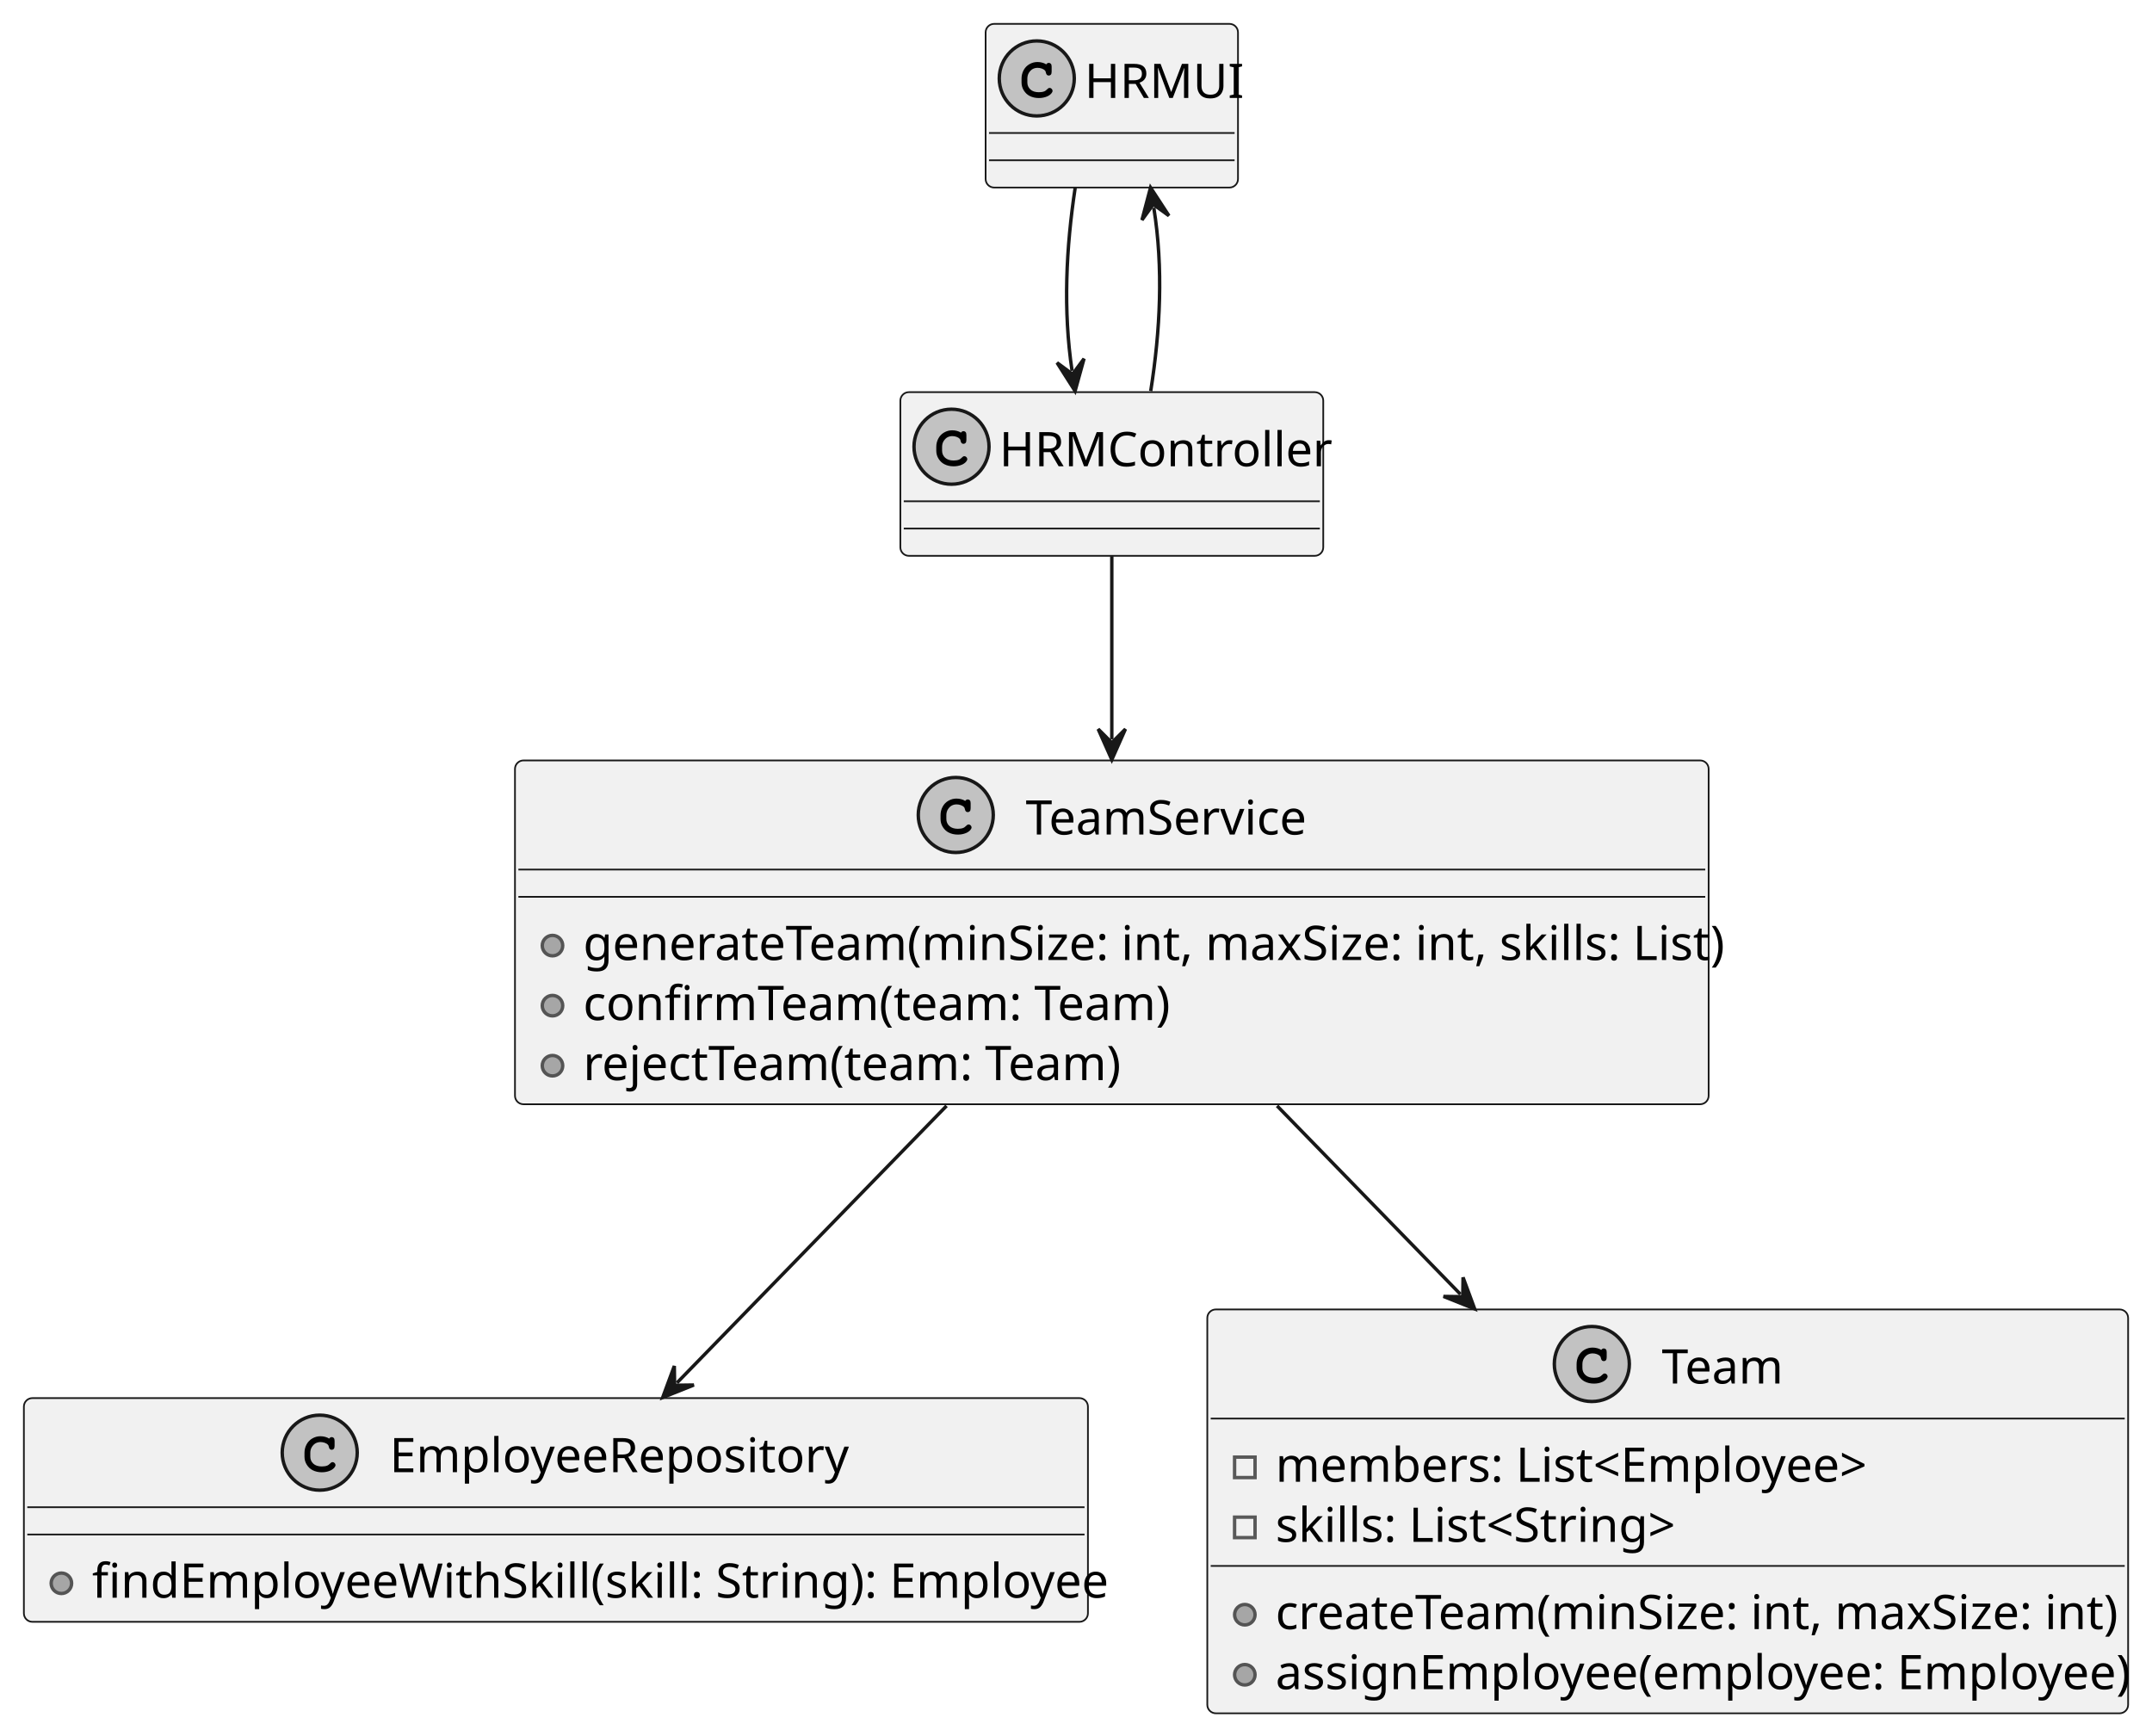
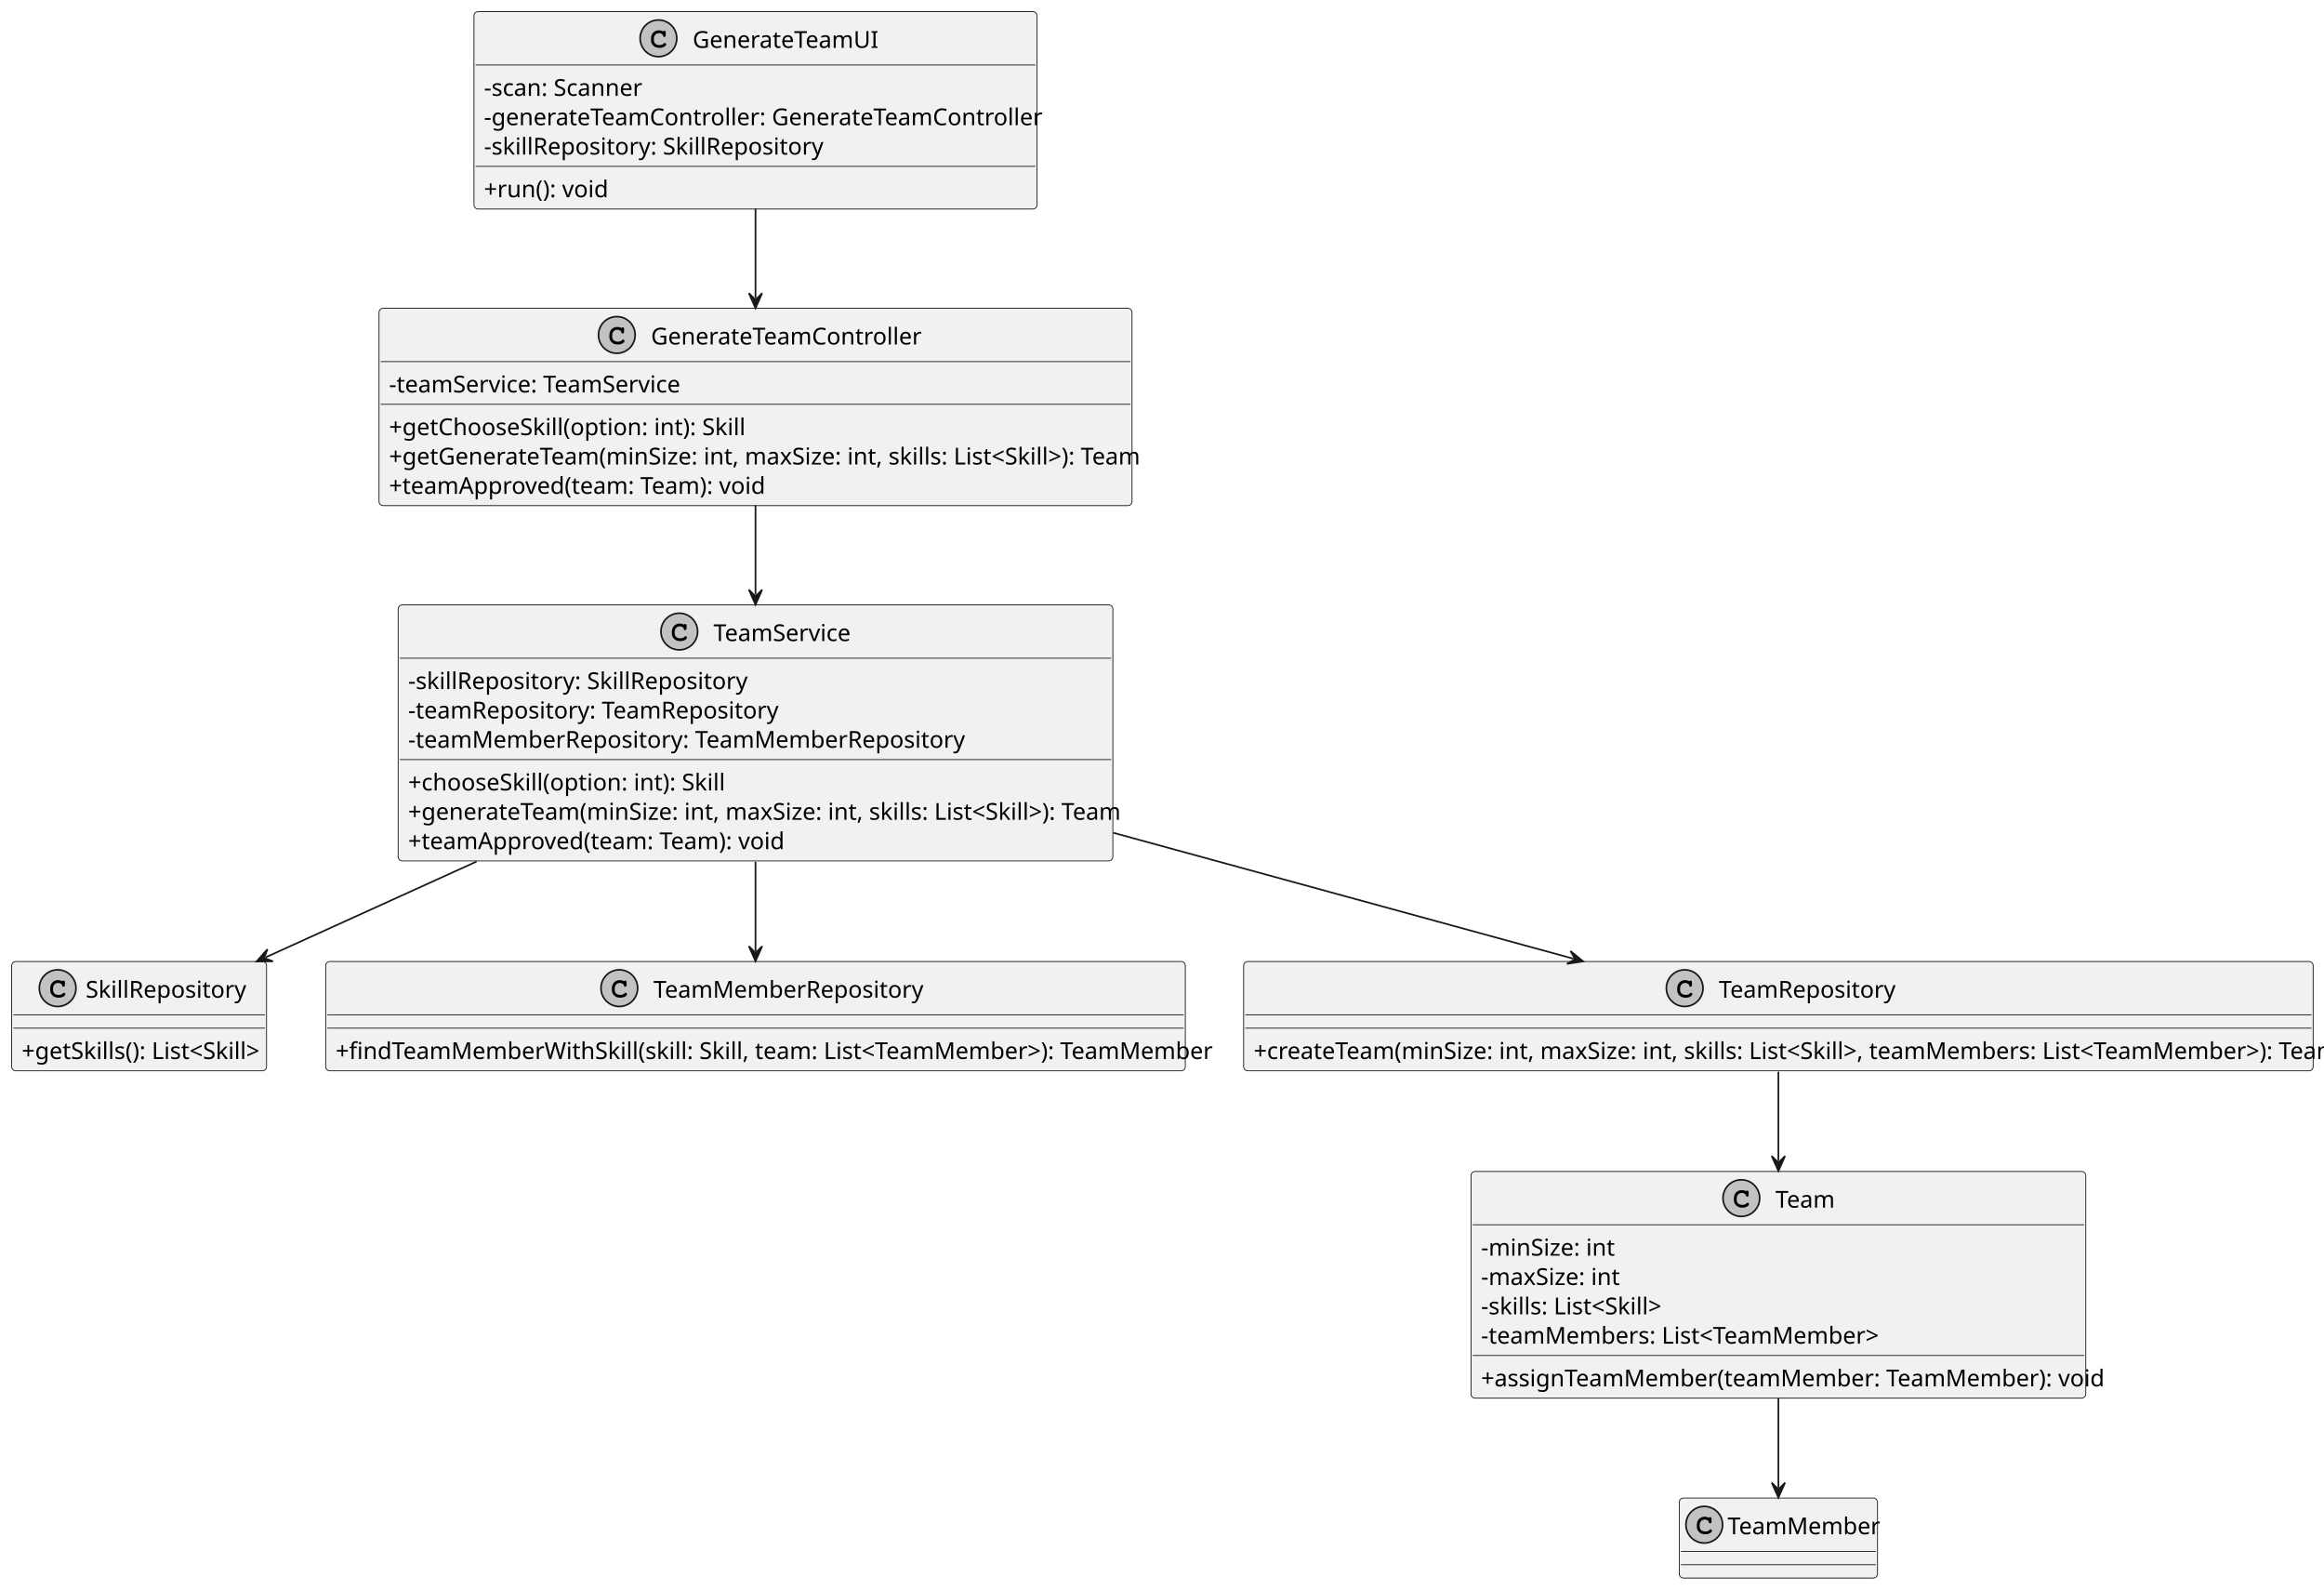
- <svg xmlns="http://www.w3.org/2000/svg" contentStyleType="text/css" height="509px" preserveAspectRatio="none" style="width:631px;height:509px;background:#FFFFFF;" version="1.1" viewBox="0 0 631 509" width="631px" zoomAndPan="magnify">
+ <svg xmlns="http://www.w3.org/2000/svg" contentStyleType="text/css" height="954px" preserveAspectRatio="none" style="width:1395px;height:954px;background:#FFFFFF;" version="1.1" viewBox="0 0 1395 954" width="1395px" zoomAndPan="magnify">
  <defs />
  <g>
-     <g id="elem_HRMUI">
-       <rect codeLine="5" fill="#F1F1F1" height="48" id="HRMUI" rx="2.5" ry="2.5" style="stroke:#181818;stroke-width:0.5;" width="74" x="289" y="7" />
-       <ellipse cx="304" cy="23" fill="#C2C2C2" rx="11" ry="11" style="stroke:#181818;stroke-width:1.0;" />
-       <path d="M306.766,18.875 Q306.922,18.656 307.109,18.547 Q307.297,18.438 307.516,18.438 Q307.891,18.438 308.125,18.703 Q308.359,18.953 308.359,19.562 L308.359,21.016 Q308.359,21.625 308.125,21.891 Q307.891,22.156 307.516,22.156 Q307.172,22.156 306.969,21.953 Q306.766,21.766 306.656,21.25 Q306.609,20.891 306.422,20.703 Q306.094,20.328 305.484,20.109 Q304.875,19.891 304.25,19.891 Q303.484,19.891 302.844,20.219 Q302.219,20.547 301.719,21.297 Q301.234,22.047 301.234,23.078 L301.234,24.172 Q301.234,25.406 302.125,26.234 Q303.016,27.047 304.609,27.047 Q305.547,27.047 306.203,26.797 Q306.594,26.641 307.016,26.203 Q307.281,25.938 307.422,25.859 Q307.578,25.781 307.781,25.781 Q308.109,25.781 308.359,26.047 Q308.625,26.297 308.625,26.641 Q308.625,26.984 308.281,27.391 Q307.781,27.969 306.984,28.297 Q305.906,28.75 304.609,28.75 Q303.094,28.75 301.891,28.125 Q300.906,27.625 300.219,26.562 Q299.531,25.484 299.531,24.203 L299.531,23.047 Q299.531,21.719 300.141,20.578 Q300.766,19.422 301.859,18.812 Q302.953,18.188 304.188,18.188 Q304.922,18.188 305.562,18.359 Q306.219,18.516 306.766,18.875 Z " fill="#000000" />
-       <text fill="#000000" font-family="sans-serif" font-size="14" lengthAdjust="spacing" textLength="42" x="318" y="28.729">HRMUI</text>
-       <line style="stroke:#181818;stroke-width:0.5;" x1="290" x2="362" y1="39" y2="39" />
-       <line style="stroke:#181818;stroke-width:0.5;" x1="290" x2="362" y1="47" y2="47" />
+     <g id="elem_GenerateTeamUI">
+       <rect codeLine="6" fill="#F1F1F1" height="118.438" id="GenerateTeamUI" rx="2.5" ry="2.5" style="stroke:#181818;stroke-width:0.5;" width="338" x="284.5" y="7" />
+       <ellipse cx="395.25" cy="23" fill="#C2C2C2" rx="11" ry="11" style="stroke:#181818;stroke-width:1.0;" />
+       <path d="M398.016,18.875 Q398.172,18.656 398.359,18.547 Q398.547,18.438 398.766,18.438 Q399.141,18.438 399.375,18.703 Q399.609,18.953 399.609,19.562 L399.609,21.016 Q399.609,21.625 399.375,21.891 Q399.141,22.156 398.766,22.156 Q398.422,22.156 398.219,21.953 Q398.016,21.766 397.906,21.25 Q397.859,20.891 397.672,20.703 Q397.344,20.328 396.734,20.109 Q396.125,19.891 395.5,19.891 Q394.734,19.891 394.094,20.219 Q393.469,20.547 392.969,21.297 Q392.484,22.047 392.484,23.078 L392.484,24.172 Q392.484,25.406 393.375,26.234 Q394.266,27.047 395.859,27.047 Q396.797,27.047 397.453,26.797 Q397.844,26.641 398.266,26.203 Q398.531,25.938 398.672,25.859 Q398.828,25.781 399.031,25.781 Q399.359,25.781 399.609,26.047 Q399.875,26.297 399.875,26.641 Q399.875,26.984 399.531,27.391 Q399.031,27.969 398.234,28.297 Q397.156,28.75 395.859,28.75 Q394.344,28.75 393.141,28.125 Q392.156,27.625 391.469,26.562 Q390.781,25.484 390.781,24.203 L390.781,23.047 Q390.781,21.719 391.391,20.578 Q392.016,19.422 393.109,18.812 Q394.203,18.188 395.438,18.188 Q396.172,18.188 396.812,18.359 Q397.469,18.516 398.016,18.875 Z " fill="#000000" />
+       <text fill="#000000" font-family="sans-serif" font-size="14" lengthAdjust="spacing" textLength="108" x="415.75" y="28.729">GenerateTeamUI</text>
+       <line style="stroke:#181818;stroke-width:0.5;" x1="285.5" x2="621.5" y1="39" y2="39" />
+       <text fill="#000000" font-family="sans-serif" font-size="14" lengthAdjust="spacing" textLength="96" x="290.5" y="57.533">-scan: Scanner</text>
+       <text fill="#000000" font-family="sans-serif" font-size="14" lengthAdjust="spacing" textLength="326" x="290.5" y="75.143">-generateTeamController: GenerateTeamController</text>
+       <text fill="#000000" font-family="sans-serif" font-size="14" lengthAdjust="spacing" textLength="197" x="290.5" y="92.752">-skillRepository: SkillRepository</text>
+       <line style="stroke:#181818;stroke-width:0.5;" x1="285.5" x2="621.5" y1="99.828" y2="99.828" />
+       <text fill="#000000" font-family="sans-serif" font-size="14" lengthAdjust="spacing" textLength="73" x="290.5" y="118.361">+run(): void</text>
    </g>
-     <g id="elem_HRMController">
-       <rect codeLine="8" fill="#F1F1F1" height="48" id="HRMController" rx="2.5" ry="2.5" style="stroke:#181818;stroke-width:0.5;" width="124" x="264" y="115" />
-       <ellipse cx="279" cy="131" fill="#C2C2C2" rx="11" ry="11" style="stroke:#181818;stroke-width:1.0;" />
-       <path d="M281.766,126.875 Q281.922,126.656 282.109,126.547 Q282.297,126.438 282.516,126.438 Q282.891,126.438 283.125,126.703 Q283.359,126.953 283.359,127.562 L283.359,129.016 Q283.359,129.625 283.125,129.891 Q282.891,130.156 282.516,130.156 Q282.172,130.156 281.969,129.953 Q281.766,129.766 281.656,129.25 Q281.609,128.891 281.422,128.703 Q281.094,128.328 280.484,128.109 Q279.875,127.891 279.25,127.891 Q278.484,127.891 277.844,128.219 Q277.219,128.547 276.719,129.297 Q276.234,130.047 276.234,131.078 L276.234,132.172 Q276.234,133.406 277.125,134.234 Q278.016,135.047 279.609,135.047 Q280.547,135.047 281.203,134.797 Q281.594,134.641 282.016,134.203 Q282.281,133.938 282.422,133.859 Q282.578,133.781 282.781,133.781 Q283.109,133.781 283.359,134.047 Q283.625,134.297 283.625,134.641 Q283.625,134.984 283.281,135.391 Q282.781,135.969 281.984,136.297 Q280.906,136.75 279.609,136.75 Q278.094,136.75 276.891,136.125 Q275.906,135.625 275.219,134.562 Q274.531,133.484 274.531,132.203 L274.531,131.047 Q274.531,129.719 275.141,128.578 Q275.766,127.422 276.859,126.812 Q277.953,126.188 279.188,126.188 Q279.922,126.188 280.562,126.359 Q281.219,126.516 281.766,126.875 Z " fill="#000000" />
-       <text fill="#000000" font-family="sans-serif" font-size="14" lengthAdjust="spacing" textLength="92" x="293" y="136.728">HRMController</text>
-       <line style="stroke:#181818;stroke-width:0.5;" x1="265" x2="387" y1="147" y2="147" />
-       <line style="stroke:#181818;stroke-width:0.5;" x1="265" x2="387" y1="155" y2="155" />
+     <g id="elem_GenerateTeamController">
+       <rect codeLine="13" fill="#F1F1F1" height="118.438" id="GenerateTeamController" rx="2.5" ry="2.5" style="stroke:#181818;stroke-width:0.5;" width="452" x="227.5" y="185" />
+       <ellipse cx="370.25" cy="201" fill="#C2C2C2" rx="11" ry="11" style="stroke:#181818;stroke-width:1.0;" />
+       <path d="M373.016,196.875 Q373.172,196.656 373.359,196.547 Q373.547,196.438 373.766,196.438 Q374.141,196.438 374.375,196.703 Q374.609,196.953 374.609,197.562 L374.609,199.016 Q374.609,199.625 374.375,199.891 Q374.141,200.156 373.766,200.156 Q373.422,200.156 373.219,199.953 Q373.016,199.766 372.906,199.25 Q372.859,198.891 372.672,198.703 Q372.344,198.328 371.734,198.109 Q371.125,197.891 370.5,197.891 Q369.734,197.891 369.094,198.219 Q368.469,198.547 367.969,199.297 Q367.484,200.047 367.484,201.078 L367.484,202.172 Q367.484,203.406 368.375,204.234 Q369.266,205.047 370.859,205.047 Q371.797,205.047 372.453,204.797 Q372.844,204.641 373.266,204.203 Q373.531,203.938 373.672,203.859 Q373.828,203.781 374.031,203.781 Q374.359,203.781 374.609,204.047 Q374.875,204.297 374.875,204.641 Q374.875,204.984 374.531,205.391 Q374.031,205.969 373.234,206.297 Q372.156,206.75 370.859,206.75 Q369.344,206.75 368.141,206.125 Q367.156,205.625 366.469,204.562 Q365.781,203.484 365.781,202.203 L365.781,201.047 Q365.781,199.719 366.391,198.578 Q367.016,197.422 368.109,196.812 Q369.203,196.188 370.438,196.188 Q371.172,196.188 371.812,196.359 Q372.469,196.516 373.016,196.875 Z " fill="#000000" />
+       <text fill="#000000" font-family="sans-serif" font-size="14" lengthAdjust="spacing" textLength="158" x="390.75" y="206.728">GenerateTeamController</text>
+       <line style="stroke:#181818;stroke-width:0.5;" x1="228.5" x2="678.5" y1="217" y2="217" />
+       <text fill="#000000" font-family="sans-serif" font-size="14" lengthAdjust="spacing" textLength="174" x="233.5" y="235.533">-teamService: TeamService</text>
+       <line style="stroke:#181818;stroke-width:0.5;" x1="228.5" x2="678.5" y1="242.609" y2="242.609" />
+       <text fill="#000000" font-family="sans-serif" font-size="14" lengthAdjust="spacing" textLength="207" x="233.5" y="261.143">+getChooseSkill(option: int): Skill</text>
+       <text fill="#000000" font-family="sans-serif" font-size="14" lengthAdjust="spacing" textLength="440" x="233.5" y="278.752">+getGenerateTeam(minSize: int, maxSize: int, skills: List&lt;Skill&gt;): Team</text>
+       <text fill="#000000" font-family="sans-serif" font-size="14" lengthAdjust="spacing" textLength="219" x="233.5" y="296.361">+teamApproved(team: Team): void</text>
    </g>
    <g id="elem_TeamService">
-       <rect codeLine="11" fill="#F1F1F1" height="100.828" id="TeamService" rx="2.5" ry="2.5" style="stroke:#181818;stroke-width:0.5;" width="350" x="151" y="223" />
-       <ellipse cx="280.25" cy="239" fill="#C2C2C2" rx="11" ry="11" style="stroke:#181818;stroke-width:1.0;" />
-       <path d="M283.016,234.875 Q283.172,234.656 283.359,234.547 Q283.547,234.438 283.766,234.438 Q284.141,234.438 284.375,234.703 Q284.609,234.953 284.609,235.562 L284.609,237.016 Q284.609,237.625 284.375,237.891 Q284.141,238.156 283.766,238.156 Q283.422,238.156 283.219,237.953 Q283.016,237.766 282.906,237.25 Q282.859,236.891 282.672,236.703 Q282.344,236.328 281.734,236.109 Q281.125,235.891 280.5,235.891 Q279.734,235.891 279.094,236.219 Q278.469,236.547 277.969,237.297 Q277.484,238.047 277.484,239.078 L277.484,240.172 Q277.484,241.406 278.375,242.234 Q279.266,243.047 280.859,243.047 Q281.797,243.047 282.453,242.797 Q282.844,242.641 283.266,242.203 Q283.531,241.938 283.672,241.859 Q283.828,241.781 284.031,241.781 Q284.359,241.781 284.609,242.047 Q284.875,242.297 284.875,242.641 Q284.875,242.984 284.531,243.391 Q284.031,243.969 283.234,244.297 Q282.156,244.75 280.859,244.75 Q279.344,244.75 278.141,244.125 Q277.156,243.625 276.469,242.562 Q275.781,241.484 275.781,240.203 L275.781,239.047 Q275.781,237.719 276.391,236.578 Q277.016,235.422 278.109,234.812 Q279.203,234.188 280.438,234.188 Q281.172,234.188 281.812,234.359 Q282.469,234.516 283.016,234.875 Z " fill="#000000" />
-       <text fill="#000000" font-family="sans-serif" font-size="14" lengthAdjust="spacing" textLength="83" x="300.75" y="244.728">TeamService</text>
-       <line style="stroke:#181818;stroke-width:0.5;" x1="152" x2="500" y1="255" y2="255" />
-       <line style="stroke:#181818;stroke-width:0.5;" x1="152" x2="500" y1="263" y2="263" />
-       <ellipse cx="162" cy="277.305" fill="#A6A6A6" rx="3" ry="3" style="stroke:#545454;stroke-width:1.0;" />
-       <text fill="#000000" font-family="sans-serif" font-size="14" lengthAdjust="spacing" textLength="324" x="171" y="281.533">generateTeam(minSize: int, maxSize: int, skills: List)</text>
-       <ellipse cx="162" cy="294.914" fill="#A6A6A6" rx="3" ry="3" style="stroke:#545454;stroke-width:1.0;" />
-       <text fill="#000000" font-family="sans-serif" font-size="14" lengthAdjust="spacing" textLength="167" x="171" y="299.143">confirmTeam(team: Team)</text>
-       <ellipse cx="162" cy="312.523" fill="#A6A6A6" rx="3" ry="3" style="stroke:#545454;stroke-width:1.0;" />
-       <text fill="#000000" font-family="sans-serif" font-size="14" lengthAdjust="spacing" textLength="156" x="171" y="316.752">rejectTeam(team: Team)</text>
+       <rect codeLine="20" fill="#F1F1F1" height="153.656" id="TeamService" rx="2.5" ry="2.5" style="stroke:#181818;stroke-width:0.5;" width="429" x="239" y="363" />
+       <ellipse cx="407.75" cy="379" fill="#C2C2C2" rx="11" ry="11" style="stroke:#181818;stroke-width:1.0;" />
+       <path d="M410.516,374.875 Q410.672,374.656 410.859,374.547 Q411.047,374.438 411.266,374.438 Q411.641,374.438 411.875,374.703 Q412.109,374.953 412.109,375.562 L412.109,377.016 Q412.109,377.625 411.875,377.891 Q411.641,378.156 411.266,378.156 Q410.922,378.156 410.719,377.953 Q410.516,377.766 410.406,377.25 Q410.359,376.891 410.172,376.703 Q409.844,376.328 409.234,376.109 Q408.625,375.891 408,375.891 Q407.234,375.891 406.594,376.219 Q405.969,376.547 405.469,377.297 Q404.984,378.047 404.984,379.078 L404.984,380.172 Q404.984,381.406 405.875,382.234 Q406.766,383.047 408.359,383.047 Q409.297,383.047 409.953,382.797 Q410.344,382.641 410.766,382.203 Q411.031,381.938 411.172,381.859 Q411.328,381.781 411.531,381.781 Q411.859,381.781 412.109,382.047 Q412.375,382.297 412.375,382.641 Q412.375,382.984 412.031,383.391 Q411.531,383.969 410.734,384.297 Q409.656,384.75 408.359,384.75 Q406.844,384.75 405.641,384.125 Q404.656,383.625 403.969,382.562 Q403.281,381.484 403.281,380.203 L403.281,379.047 Q403.281,377.719 403.891,376.578 Q404.516,375.422 405.609,374.812 Q406.703,374.188 407.938,374.188 Q408.672,374.188 409.312,374.359 Q409.969,374.516 410.516,374.875 Z " fill="#000000" />
+       <text fill="#000000" font-family="sans-serif" font-size="14" lengthAdjust="spacing" textLength="83" x="428.25" y="384.728">TeamService</text>
+       <line style="stroke:#181818;stroke-width:0.5;" x1="240" x2="667" y1="395" y2="395" />
+       <text fill="#000000" font-family="sans-serif" font-size="14" lengthAdjust="spacing" textLength="197" x="245" y="413.533">-skillRepository: SkillRepository</text>
+       <text fill="#000000" font-family="sans-serif" font-size="14" lengthAdjust="spacing" textLength="216" x="245" y="431.143">-teamRepository: TeamRepository</text>
+       <text fill="#000000" font-family="sans-serif" font-size="14" lengthAdjust="spacing" textLength="318" x="245" y="448.752">-teamMemberRepository: TeamMemberRepository</text>
+       <line style="stroke:#181818;stroke-width:0.5;" x1="240" x2="667" y1="455.828" y2="455.828" />
+       <text fill="#000000" font-family="sans-serif" font-size="14" lengthAdjust="spacing" textLength="184" x="245" y="474.361">+chooseSkill(option: int): Skill</text>
+       <text fill="#000000" font-family="sans-serif" font-size="14" lengthAdjust="spacing" textLength="417" x="245" y="491.971">+generateTeam(minSize: int, maxSize: int, skills: List&lt;Skill&gt;): Team</text>
+       <text fill="#000000" font-family="sans-serif" font-size="14" lengthAdjust="spacing" textLength="219" x="245" y="509.58">+teamApproved(team: Team): void</text>
    </g>
-     <g id="elem_EmployeeRepository">
-       <rect codeLine="17" fill="#F1F1F1" height="65.609" id="EmployeeRepository" rx="2.5" ry="2.5" style="stroke:#181818;stroke-width:0.5;" width="312" x="7" y="410" />
-       <ellipse cx="93.75" cy="426" fill="#C2C2C2" rx="11" ry="11" style="stroke:#181818;stroke-width:1.0;" />
-       <path d="M96.516,421.875 Q96.672,421.656 96.859,421.547 Q97.047,421.438 97.266,421.438 Q97.641,421.438 97.875,421.703 Q98.109,421.953 98.109,422.562 L98.109,424.016 Q98.109,424.625 97.875,424.891 Q97.641,425.156 97.266,425.156 Q96.922,425.156 96.719,424.953 Q96.516,424.766 96.406,424.25 Q96.359,423.891 96.172,423.703 Q95.844,423.328 95.234,423.109 Q94.625,422.891 94,422.891 Q93.234,422.891 92.594,423.219 Q91.969,423.547 91.469,424.297 Q90.984,425.047 90.984,426.078 L90.984,427.172 Q90.984,428.406 91.875,429.234 Q92.766,430.047 94.359,430.047 Q95.297,430.047 95.953,429.797 Q96.344,429.641 96.766,429.203 Q97.031,428.938 97.172,428.859 Q97.328,428.781 97.531,428.781 Q97.859,428.781 98.109,429.047 Q98.375,429.297 98.375,429.641 Q98.375,429.984 98.031,430.391 Q97.531,430.969 96.734,431.297 Q95.656,431.75 94.359,431.75 Q92.844,431.75 91.641,431.125 Q90.656,430.625 89.969,429.562 Q89.281,428.484 89.281,427.203 L89.281,426.047 Q89.281,424.719 89.891,423.578 Q90.516,422.422 91.609,421.812 Q92.703,421.188 93.938,421.188 Q94.672,421.188 95.312,421.359 Q95.969,421.516 96.516,421.875 Z " fill="#000000" />
-       <text fill="#000000" font-family="sans-serif" font-size="14" lengthAdjust="spacing" textLength="130" x="114.25" y="431.728">EmployeeRepository</text>
-       <line style="stroke:#181818;stroke-width:0.5;" x1="8" x2="318" y1="442" y2="442" />
-       <line style="stroke:#181818;stroke-width:0.5;" x1="8" x2="318" y1="450" y2="450" />
-       <ellipse cx="18" cy="464.305" fill="#A6A6A6" rx="3" ry="3" style="stroke:#545454;stroke-width:1.0;" />
-       <text fill="#000000" font-family="sans-serif" font-size="14" lengthAdjust="spacing" textLength="286" x="27" y="468.533">findEmployeeWithSkill(skill: String): Employee</text>
+     <g id="elem_SkillRepository">
+       <rect codeLine="29" fill="#F1F1F1" height="65.609" id="SkillRepository" rx="2.5" ry="2.5" style="stroke:#181818;stroke-width:0.5;" width="153" x="7" y="577" />
+       <ellipse cx="34.6" cy="593" fill="#C2C2C2" rx="11" ry="11" style="stroke:#181818;stroke-width:1.0;" />
+       <path d="M37.366,588.875 Q37.522,588.656 37.709,588.547 Q37.897,588.438 38.116,588.438 Q38.491,588.438 38.725,588.703 Q38.959,588.953 38.959,589.562 L38.959,591.016 Q38.959,591.625 38.725,591.891 Q38.491,592.156 38.116,592.156 Q37.772,592.156 37.569,591.953 Q37.366,591.766 37.256,591.25 Q37.209,590.891 37.022,590.703 Q36.694,590.328 36.084,590.109 Q35.475,589.891 34.85,589.891 Q34.084,589.891 33.444,590.219 Q32.819,590.547 32.319,591.297 Q31.834,592.047 31.834,593.078 L31.834,594.172 Q31.834,595.406 32.725,596.234 Q33.616,597.047 35.209,597.047 Q36.147,597.047 36.803,596.797 Q37.194,596.641 37.616,596.203 Q37.881,595.938 38.022,595.859 Q38.178,595.781 38.381,595.781 Q38.709,595.781 38.959,596.047 Q39.225,596.297 39.225,596.641 Q39.225,596.984 38.881,597.391 Q38.381,597.969 37.584,598.297 Q36.506,598.75 35.209,598.75 Q33.694,598.75 32.491,598.125 Q31.506,597.625 30.819,596.562 Q30.131,595.484 30.131,594.203 L30.131,593.047 Q30.131,591.719 30.741,590.578 Q31.366,589.422 32.459,588.812 Q33.553,588.188 34.788,588.188 Q35.522,588.188 36.163,588.359 Q36.819,588.516 37.366,588.875 Z " fill="#000000" />
+       <text fill="#000000" font-family="sans-serif" font-size="14" lengthAdjust="spacing" textLength="93" x="51.4" y="598.729">SkillRepository</text>
+       <line style="stroke:#181818;stroke-width:0.5;" x1="8" x2="159" y1="609" y2="609" />
+       <line style="stroke:#181818;stroke-width:0.5;" x1="8" x2="159" y1="617" y2="617" />
+       <text fill="#000000" font-family="sans-serif" font-size="14" lengthAdjust="spacing" textLength="141" x="13" y="635.533">+getSkills(): List&lt;Skill&gt;</text>
+     </g>
+     <g id="elem_TeamMemberRepository">
+       <rect codeLine="33" fill="#F1F1F1" height="65.609" id="TeamMemberRepository" rx="2.5" ry="2.5" style="stroke:#181818;stroke-width:0.5;" width="516" x="195.5" y="577" />
+       <ellipse cx="371.75" cy="593" fill="#C2C2C2" rx="11" ry="11" style="stroke:#181818;stroke-width:1.0;" />
+       <path d="M374.516,588.875 Q374.672,588.656 374.859,588.547 Q375.047,588.438 375.266,588.438 Q375.641,588.438 375.875,588.703 Q376.109,588.953 376.109,589.562 L376.109,591.016 Q376.109,591.625 375.875,591.891 Q375.641,592.156 375.266,592.156 Q374.922,592.156 374.719,591.953 Q374.516,591.766 374.406,591.25 Q374.359,590.891 374.172,590.703 Q373.844,590.328 373.234,590.109 Q372.625,589.891 372,589.891 Q371.234,589.891 370.594,590.219 Q369.969,590.547 369.469,591.297 Q368.984,592.047 368.984,593.078 L368.984,594.172 Q368.984,595.406 369.875,596.234 Q370.766,597.047 372.359,597.047 Q373.297,597.047 373.953,596.797 Q374.344,596.641 374.766,596.203 Q375.031,595.938 375.172,595.859 Q375.328,595.781 375.531,595.781 Q375.859,595.781 376.109,596.047 Q376.375,596.297 376.375,596.641 Q376.375,596.984 376.031,597.391 Q375.531,597.969 374.734,598.297 Q373.656,598.75 372.359,598.75 Q370.844,598.75 369.641,598.125 Q368.656,597.625 367.969,596.562 Q367.281,595.484 367.281,594.203 L367.281,593.047 Q367.281,591.719 367.891,590.578 Q368.516,589.422 369.609,588.812 Q370.703,588.188 371.938,588.188 Q372.672,588.188 373.312,588.359 Q373.969,588.516 374.516,588.875 Z " fill="#000000" />
+       <text fill="#000000" font-family="sans-serif" font-size="14" lengthAdjust="spacing" textLength="155" x="392.25" y="598.729">TeamMemberRepository</text>
+       <line style="stroke:#181818;stroke-width:0.5;" x1="196.5" x2="710.5" y1="609" y2="609" />
+       <line style="stroke:#181818;stroke-width:0.5;" x1="196.5" x2="710.5" y1="617" y2="617" />
+       <text fill="#000000" font-family="sans-serif" font-size="14" lengthAdjust="spacing" textLength="504" x="201.5" y="635.533">+findTeamMemberWithSkill(skill: Skill, team: List&lt;TeamMember&gt;): TeamMember</text>
+     </g>
+     <g id="elem_TeamRepository">
+       <rect codeLine="37" fill="#F1F1F1" height="65.609" id="TeamRepository" rx="2.5" ry="2.5" style="stroke:#181818;stroke-width:0.5;" width="642" x="746.5" y="577" />
+       <ellipse cx="1011.25" cy="593" fill="#C2C2C2" rx="11" ry="11" style="stroke:#181818;stroke-width:1.0;" />
+       <path d="M1014.016,588.875 Q1014.172,588.656 1014.359,588.547 Q1014.547,588.438 1014.766,588.438 Q1015.141,588.438 1015.375,588.703 Q1015.609,588.953 1015.609,589.562 L1015.609,591.016 Q1015.609,591.625 1015.375,591.891 Q1015.141,592.156 1014.766,592.156 Q1014.422,592.156 1014.219,591.953 Q1014.016,591.766 1013.906,591.25 Q1013.859,590.891 1013.672,590.703 Q1013.344,590.328 1012.734,590.109 Q1012.125,589.891 1011.5,589.891 Q1010.734,589.891 1010.094,590.219 Q1009.469,590.547 1008.969,591.297 Q1008.484,592.047 1008.484,593.078 L1008.484,594.172 Q1008.484,595.406 1009.375,596.234 Q1010.266,597.047 1011.859,597.047 Q1012.797,597.047 1013.453,596.797 Q1013.844,596.641 1014.266,596.203 Q1014.531,595.938 1014.672,595.859 Q1014.828,595.781 1015.031,595.781 Q1015.359,595.781 1015.609,596.047 Q1015.875,596.297 1015.875,596.641 Q1015.875,596.984 1015.531,597.391 Q1015.031,597.969 1014.234,598.297 Q1013.156,598.75 1011.859,598.75 Q1010.344,598.75 1009.141,598.125 Q1008.156,597.625 1007.469,596.562 Q1006.781,595.484 1006.781,594.203 L1006.781,593.047 Q1006.781,591.719 1007.391,590.578 Q1008.016,589.422 1009.109,588.812 Q1010.203,588.188 1011.438,588.188 Q1012.172,588.188 1012.812,588.359 Q1013.469,588.516 1014.016,588.875 Z " fill="#000000" />
+       <text fill="#000000" font-family="sans-serif" font-size="14" lengthAdjust="spacing" textLength="104" x="1031.75" y="598.729">TeamRepository</text>
+       <line style="stroke:#181818;stroke-width:0.5;" x1="747.5" x2="1387.5" y1="609" y2="609" />
+       <line style="stroke:#181818;stroke-width:0.5;" x1="747.5" x2="1387.5" y1="617" y2="617" />
+       <text fill="#000000" font-family="sans-serif" font-size="14" lengthAdjust="spacing" textLength="630" x="752.5" y="635.533">+createTeam(minSize: int, maxSize: int, skills: List&lt;Skill&gt;, teamMembers: List&lt;TeamMember&gt;): Team</text>
    </g>
    <g id="elem_Team">
-       <rect codeLine="21" fill="#F1F1F1" height="118.438" id="Team" rx="2.5" ry="2.5" style="stroke:#181818;stroke-width:0.5;" width="270" x="354" y="384" />
-       <ellipse cx="466.75" cy="400" fill="#C2C2C2" rx="11" ry="11" style="stroke:#181818;stroke-width:1.0;" />
-       <path d="M469.516,395.875 Q469.672,395.656 469.859,395.547 Q470.047,395.438 470.266,395.438 Q470.641,395.438 470.875,395.703 Q471.109,395.953 471.109,396.562 L471.109,398.016 Q471.109,398.625 470.875,398.891 Q470.641,399.156 470.266,399.156 Q469.922,399.156 469.719,398.953 Q469.516,398.766 469.406,398.25 Q469.359,397.891 469.172,397.703 Q468.844,397.328 468.234,397.109 Q467.625,396.891 467,396.891 Q466.234,396.891 465.594,397.219 Q464.969,397.547 464.469,398.297 Q463.984,399.047 463.984,400.078 L463.984,401.172 Q463.984,402.406 464.875,403.234 Q465.766,404.047 467.359,404.047 Q468.297,404.047 468.953,403.797 Q469.344,403.641 469.766,403.203 Q470.031,402.938 470.172,402.859 Q470.328,402.781 470.531,402.781 Q470.859,402.781 471.109,403.047 Q471.375,403.297 471.375,403.641 Q471.375,403.984 471.031,404.391 Q470.531,404.969 469.734,405.297 Q468.656,405.75 467.359,405.75 Q465.844,405.75 464.641,405.125 Q463.656,404.625 462.969,403.562 Q462.281,402.484 462.281,401.203 L462.281,400.047 Q462.281,398.719 462.891,397.578 Q463.516,396.422 464.609,395.812 Q465.703,395.188 466.938,395.188 Q467.672,395.188 468.312,395.359 Q468.969,395.516 469.516,395.875 Z " fill="#000000" />
-       <text fill="#000000" font-family="sans-serif" font-size="14" lengthAdjust="spacing" textLength="36" x="487.25" y="405.728">Team</text>
-       <line style="stroke:#181818;stroke-width:0.5;" x1="355" x2="623" y1="416" y2="416" />
-       <rect fill="none" height="6" style="stroke:#595959;stroke-width:1.0;" width="6" x="362" y="427.305" />
-       <text fill="#000000" font-family="sans-serif" font-size="14" lengthAdjust="spacing" textLength="166" x="374" y="434.533">members: List&lt;Employee&gt;</text>
-       <rect fill="none" height="6" style="stroke:#595959;stroke-width:1.0;" width="6" x="362" y="444.914" />
-       <text fill="#000000" font-family="sans-serif" font-size="14" lengthAdjust="spacing" textLength="113" x="374" y="452.143">skills: List&lt;String&gt;</text>
-       <line style="stroke:#181818;stroke-width:0.5;" x1="355" x2="623" y1="459.219" y2="459.219" />
-       <ellipse cx="365" cy="473.523" fill="#A6A6A6" rx="3" ry="3" style="stroke:#545454;stroke-width:1.0;" />
-       <text fill="#000000" font-family="sans-serif" font-size="14" lengthAdjust="spacing" textLength="239" x="374" y="477.752">createTeam(minSize: int, maxSize: int)</text>
-       <ellipse cx="365" cy="491.133" fill="#A6A6A6" rx="3" ry="3" style="stroke:#545454;stroke-width:1.0;" />
-       <text fill="#000000" font-family="sans-serif" font-size="14" lengthAdjust="spacing" textLength="244" x="374" y="495.361">assignEmployee(employee: Employee)</text>
+       <rect codeLine="41" fill="#F1F1F1" height="136.047" id="Team" rx="2.5" ry="2.5" style="stroke:#181818;stroke-width:0.5;" width="369" x="883" y="703" />
+       <ellipse cx="1045.25" cy="719" fill="#C2C2C2" rx="11" ry="11" style="stroke:#181818;stroke-width:1.0;" />
+       <path d="M1048.016,714.875 Q1048.172,714.656 1048.359,714.547 Q1048.547,714.438 1048.766,714.438 Q1049.141,714.438 1049.375,714.703 Q1049.609,714.953 1049.609,715.562 L1049.609,717.016 Q1049.609,717.625 1049.375,717.891 Q1049.141,718.156 1048.766,718.156 Q1048.422,718.156 1048.219,717.953 Q1048.016,717.766 1047.906,717.25 Q1047.859,716.891 1047.672,716.703 Q1047.344,716.328 1046.734,716.109 Q1046.125,715.891 1045.5,715.891 Q1044.734,715.891 1044.094,716.219 Q1043.469,716.547 1042.969,717.297 Q1042.484,718.047 1042.484,719.078 L1042.484,720.172 Q1042.484,721.406 1043.375,722.234 Q1044.266,723.047 1045.859,723.047 Q1046.797,723.047 1047.453,722.797 Q1047.844,722.641 1048.266,722.203 Q1048.531,721.938 1048.672,721.859 Q1048.828,721.781 1049.031,721.781 Q1049.359,721.781 1049.609,722.047 Q1049.875,722.297 1049.875,722.641 Q1049.875,722.984 1049.531,723.391 Q1049.031,723.969 1048.234,724.297 Q1047.156,724.75 1045.859,724.75 Q1044.344,724.75 1043.141,724.125 Q1042.156,723.625 1041.469,722.562 Q1040.781,721.484 1040.781,720.203 L1040.781,719.047 Q1040.781,717.719 1041.391,716.578 Q1042.016,715.422 1043.109,714.812 Q1044.203,714.188 1045.438,714.188 Q1046.172,714.188 1046.812,714.359 Q1047.469,714.516 1048.016,714.875 Z " fill="#000000" />
+       <text fill="#000000" font-family="sans-serif" font-size="14" lengthAdjust="spacing" textLength="36" x="1065.75" y="724.729">Team</text>
+       <line style="stroke:#181818;stroke-width:0.5;" x1="884" x2="1251" y1="735" y2="735" />
+       <text fill="#000000" font-family="sans-serif" font-size="14" lengthAdjust="spacing" textLength="76" x="889" y="753.533">-minSize: int</text>
+       <text fill="#000000" font-family="sans-serif" font-size="14" lengthAdjust="spacing" textLength="79" x="889" y="771.143">-maxSize: int</text>
+       <text fill="#000000" font-family="sans-serif" font-size="14" lengthAdjust="spacing" textLength="106" x="889" y="788.752">-skills: List&lt;Skill&gt;</text>
+       <text fill="#000000" font-family="sans-serif" font-size="14" lengthAdjust="spacing" textLength="227" x="889" y="806.361">-teamMembers: List&lt;TeamMember&gt;</text>
+       <line style="stroke:#181818;stroke-width:0.5;" x1="884" x2="1251" y1="813.438" y2="813.438" />
+       <text fill="#000000" font-family="sans-serif" font-size="14" lengthAdjust="spacing" textLength="357" x="889" y="831.971">+assignTeamMember(teamMember: TeamMember): void</text>
    </g>
-     <g id="link_HRMUI_HRMController">
-       <path codeLine="28" d="M315.27,55 C312.59,72.66 311.694,91.006 314.344,108.746 " fill="none" id="HRMUI-to-HRMController" style="stroke:#181818;stroke-width:1.0;" />
-       <polygon fill="#181818" points="315.23,114.68,317.856,105.188,314.491,109.735,309.944,106.37,315.23,114.68" style="stroke:#181818;stroke-width:1.0;" />
+     <g id="elem_TeamMember">
+       <rect fill="#F1F1F1" height="48" id="TeamMember" rx="2.5" ry="2.5" style="stroke:#181818;stroke-width:0.5;" width="119" x="1008" y="899" />
+       <ellipse cx="1023" cy="915" fill="#C2C2C2" rx="11" ry="11" style="stroke:#181818;stroke-width:1.0;" />
+       <path d="M1025.766,910.875 Q1025.922,910.656 1026.109,910.547 Q1026.297,910.438 1026.516,910.438 Q1026.891,910.438 1027.125,910.703 Q1027.359,910.953 1027.359,911.562 L1027.359,913.016 Q1027.359,913.625 1027.125,913.891 Q1026.891,914.156 1026.516,914.156 Q1026.172,914.156 1025.969,913.953 Q1025.766,913.766 1025.656,913.25 Q1025.609,912.891 1025.422,912.703 Q1025.094,912.328 1024.484,912.109 Q1023.875,911.891 1023.25,911.891 Q1022.484,911.891 1021.844,912.219 Q1021.219,912.547 1020.719,913.297 Q1020.234,914.047 1020.234,915.078 L1020.234,916.172 Q1020.234,917.406 1021.125,918.234 Q1022.016,919.047 1023.609,919.047 Q1024.547,919.047 1025.203,918.797 Q1025.594,918.641 1026.016,918.203 Q1026.281,917.938 1026.422,917.859 Q1026.578,917.781 1026.781,917.781 Q1027.109,917.781 1027.359,918.047 Q1027.625,918.297 1027.625,918.641 Q1027.625,918.984 1027.281,919.391 Q1026.781,919.969 1025.984,920.297 Q1024.906,920.75 1023.609,920.75 Q1022.094,920.75 1020.891,920.125 Q1019.906,919.625 1019.219,918.562 Q1018.531,917.484 1018.531,916.203 L1018.531,915.047 Q1018.531,913.719 1019.141,912.578 Q1019.766,911.422 1020.859,910.812 Q1021.953,910.188 1023.188,910.188 Q1023.922,910.188 1024.562,910.359 Q1025.219,910.516 1025.766,910.875 Z " fill="#000000" />
+       <text fill="#000000" font-family="sans-serif" font-size="14" lengthAdjust="spacing" textLength="87" x="1037" y="920.729">TeamMember</text>
+       <line style="stroke:#181818;stroke-width:0.5;" x1="1009" x2="1126" y1="931" y2="931" />
+       <line style="stroke:#181818;stroke-width:0.5;" x1="1009" x2="1126" y1="939" y2="939" />
    </g>
-     <g id="link_HRMController_HRMUI">
-       <path codeLine="30" d="M337.41,114.68 C340.21,96.94 341.153,78.584 338.313,60.924 " fill="none" id="HRMController-to-HRMUI" style="stroke:#181818;stroke-width:1.0;" />
-       <polygon fill="#181818" points="337.36,55,334.84,64.521,338.154,59.937,342.738,63.251,337.36,55" style="stroke:#181818;stroke-width:1.0;" />
+     <g id="link_GenerateTeamUI_GenerateTeamController">
+       <path codeLine="49" d="M453.5,125.12 C453.5,144.34 453.5,159.72 453.5,178.94 " fill="none" id="GenerateTeamUI-to-GenerateTeamController" style="stroke:#181818;stroke-width:1.0;" />
+       <polygon fill="#181818" points="453.5,184.94,457.5,175.94,453.5,179.94,449.5,175.94,453.5,184.94" style="stroke:#181818;stroke-width:1.0;" />
    </g>
-     <g id="link_HRMController_TeamService">
-       <path codeLine="29" d="M326,163.08 C326,179.54 326,196.3 326,216.8 " fill="none" id="HRMController-to-TeamService" style="stroke:#181818;stroke-width:1.0;" />
-       <polygon fill="#181818" points="326,222.8,330,213.8,326,217.8,322,213.8,326,222.8" style="stroke:#181818;stroke-width:1.0;" />
+     <g id="link_GenerateTeamController_TeamService">
+       <path codeLine="50" d="M453.5,303.21 C453.5,321.96 453.5,337.02 453.5,356.87 " fill="none" id="GenerateTeamController-to-TeamService" style="stroke:#181818;stroke-width:1.0;" />
+       <polygon fill="#181818" points="453.5,362.87,457.5,353.87,453.5,357.87,449.5,353.87,453.5,362.87" style="stroke:#181818;stroke-width:1.0;" />
    </g>
-     <g id="link_TeamService_EmployeeRepository">
-       <path codeLine="31" d="M277.54,324.3 C250.6,351.98 222.065,381.311 198.495,405.521 " fill="none" id="TeamService-to-EmployeeRepository" style="stroke:#181818;stroke-width:1.0;" />
-       <polygon fill="#181818" points="194.31,409.82,203.454,406.162,197.798,406.237,197.722,400.581,194.31,409.82" style="stroke:#181818;stroke-width:1.0;" />
+     <g id="link_TeamService_SkillRepository">
+       <path codeLine="51" d="M286.09,517.01 C239.59,538.13 197.063,557.44 159.463,574.51 " fill="none" id="TeamService-to-SkillRepository" style="stroke:#181818;stroke-width:1.0;" />
+       <polygon fill="#181818" points="154,576.99,163.849,576.912,158.553,574.923,160.542,569.627,154,576.99" style="stroke:#181818;stroke-width:1.0;" />
    </g>
-     <g id="link_TeamService_Team">
-       <path codeLine="32" d="M374.46,324.3 C392.67,343.01 409.335,360.14 428.215,379.54 " fill="none" id="TeamService-to-Team" style="stroke:#181818;stroke-width:1.0;" />
-       <polygon fill="#181818" points="432.4,383.84,428.99,374.6,428.913,380.257,423.257,380.18,432.4,383.84" style="stroke:#181818;stroke-width:1.0;" />
+     <g id="link_TeamService_TeamMemberRepository">
+       <path codeLine="52" d="M453.5,517.14 C453.5,538.15 453.5,553.82 453.5,570.83 " fill="none" id="TeamService-to-TeamMemberRepository" style="stroke:#181818;stroke-width:1.0;" />
+       <polygon fill="#181818" points="453.5,576.83,457.5,567.83,453.5,571.83,449.5,567.83,453.5,576.83" style="stroke:#181818;stroke-width:1.0;" />
+     </g>
+     <g id="link_TeamService_TeamRepository">
+       <path codeLine="53" d="M668.25,499.76 C763,525.68 864.893,553.567 944.533,575.357 " fill="none" id="TeamService-to-TeamRepository" style="stroke:#181818;stroke-width:1.0;" />
+       <polygon fill="#181818" points="950.32,576.94,942.695,570.707,945.497,575.62,940.583,578.423,950.32,576.94" style="stroke:#181818;stroke-width:1.0;" />
+     </g>
+     <g id="link_TeamRepository_Team">
+       <path codeLine="54" d="M1067.5,643.18 C1067.5,660.33 1067.5,676.1 1067.5,696.74 " fill="none" id="TeamRepository-to-Team" style="stroke:#181818;stroke-width:1.0;" />
+       <polygon fill="#181818" points="1067.5,702.74,1071.5,693.74,1067.5,697.74,1063.5,693.74,1067.5,702.74" style="stroke:#181818;stroke-width:1.0;" />
+     </g>
+     <g id="link_Team_TeamMember">
+       <path codeLine="55" d="M1067.5,839.1 C1067.5,860.48 1067.5,876.71 1067.5,892.77 " fill="none" id="Team-to-TeamMember" style="stroke:#181818;stroke-width:1.0;" />
+       <polygon fill="#181818" points="1067.5,898.77,1071.5,889.77,1067.5,893.77,1063.5,889.77,1067.5,898.77" style="stroke:#181818;stroke-width:1.0;" />
    </g>
  </g>
</svg>
